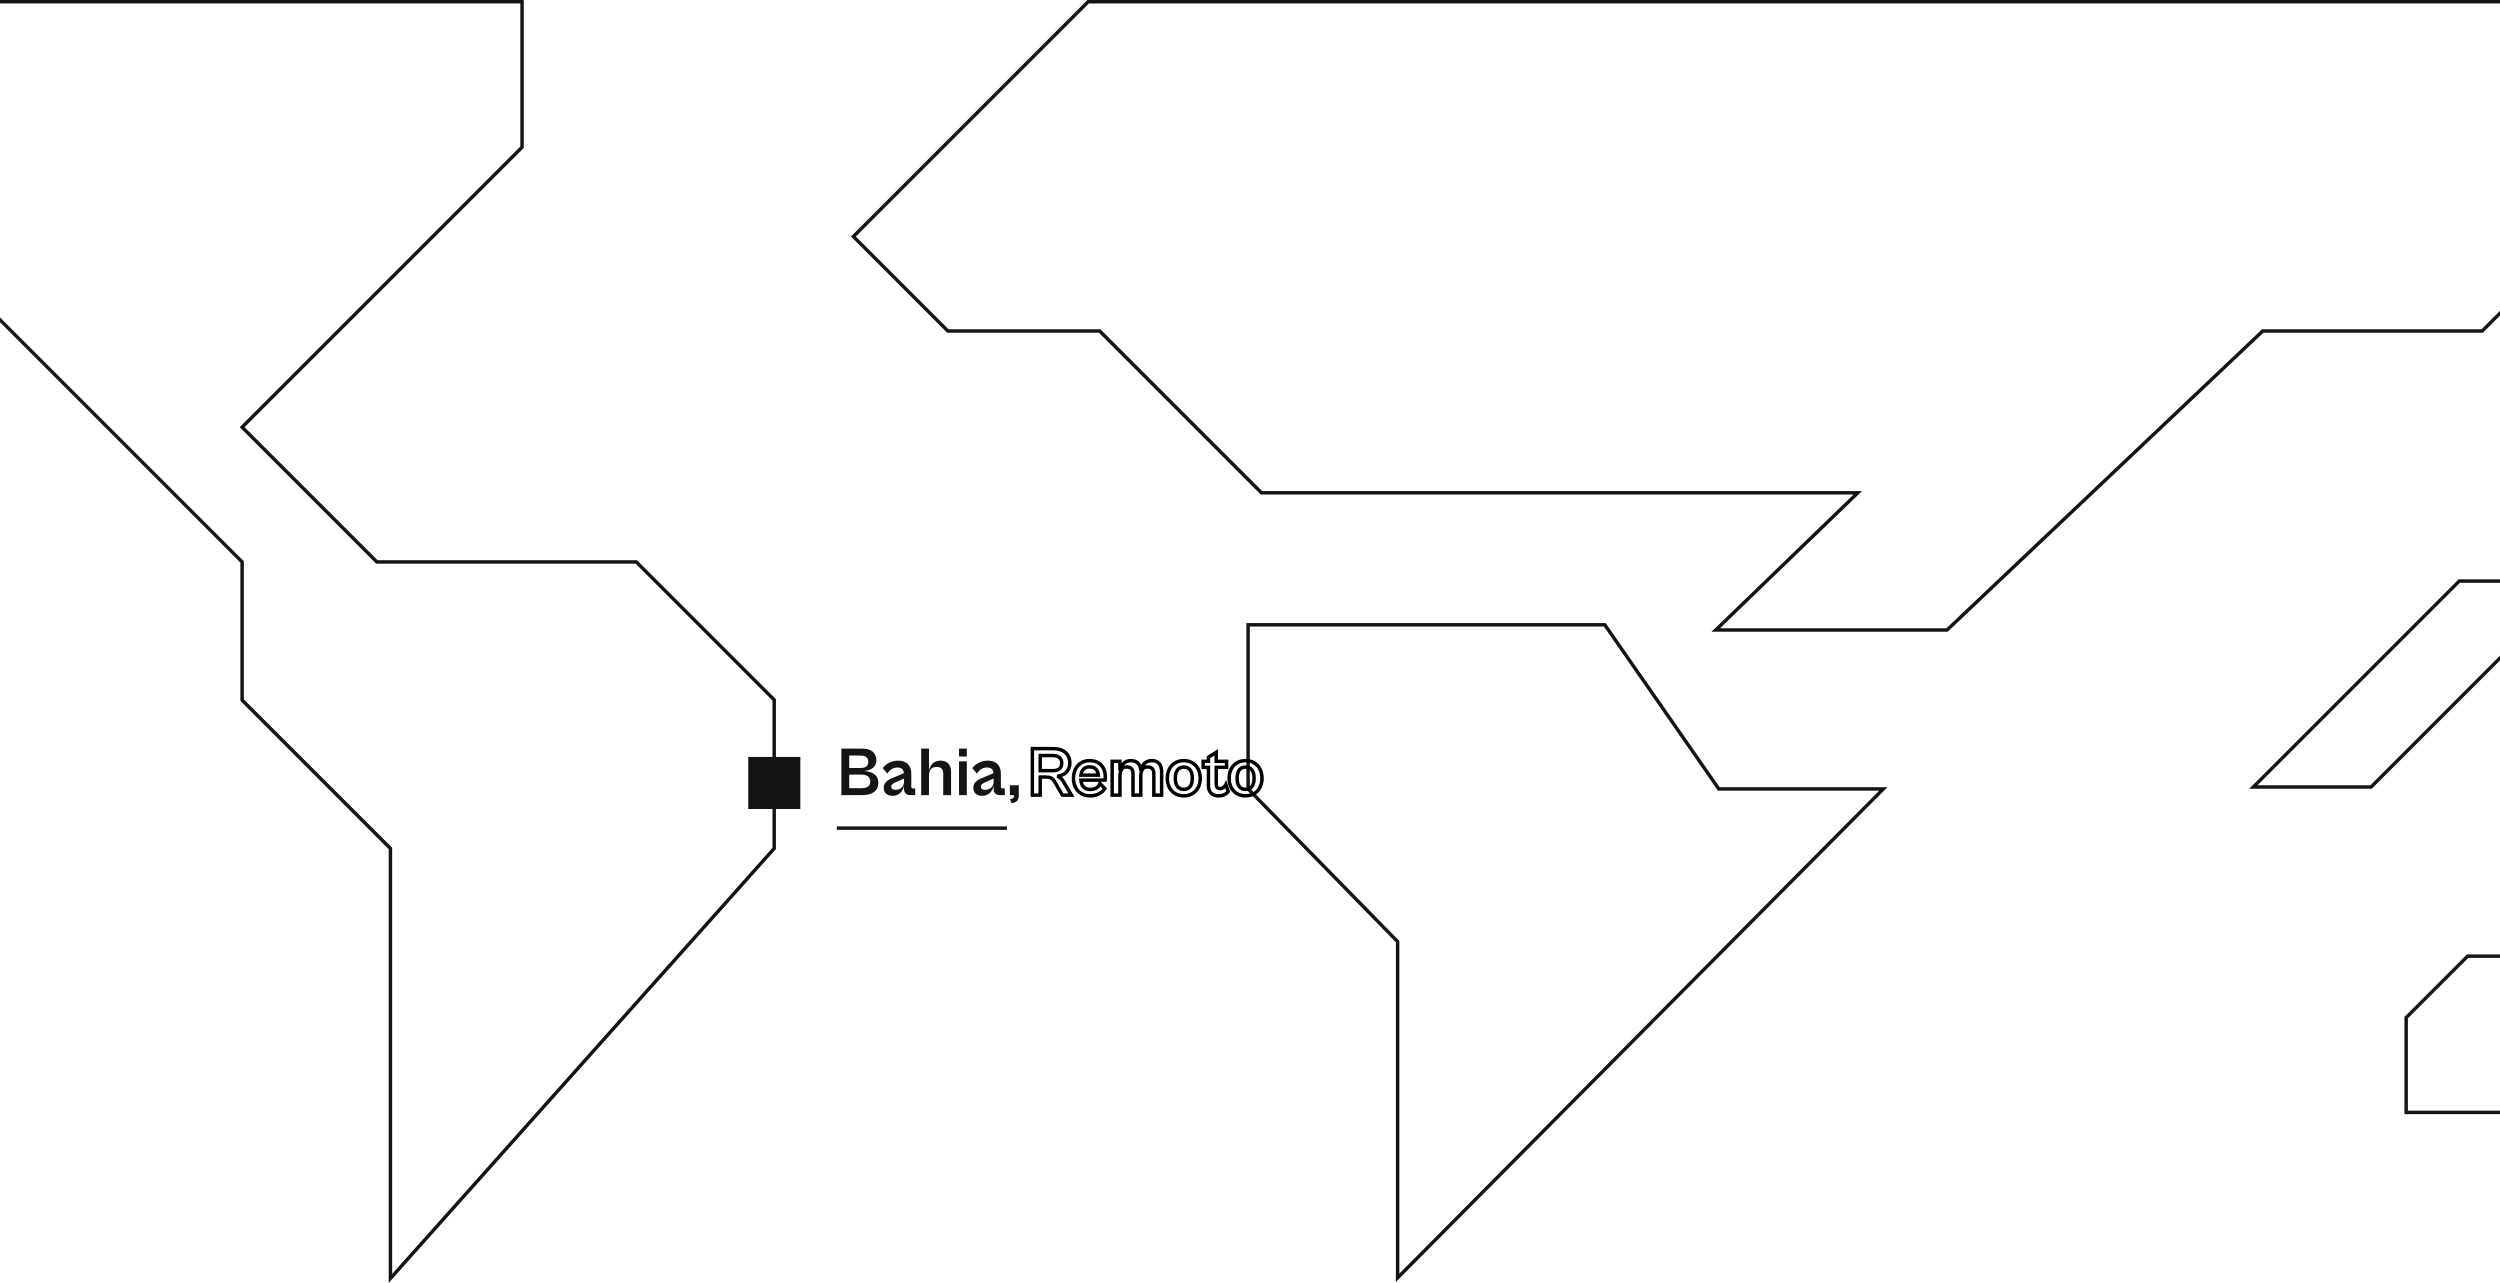
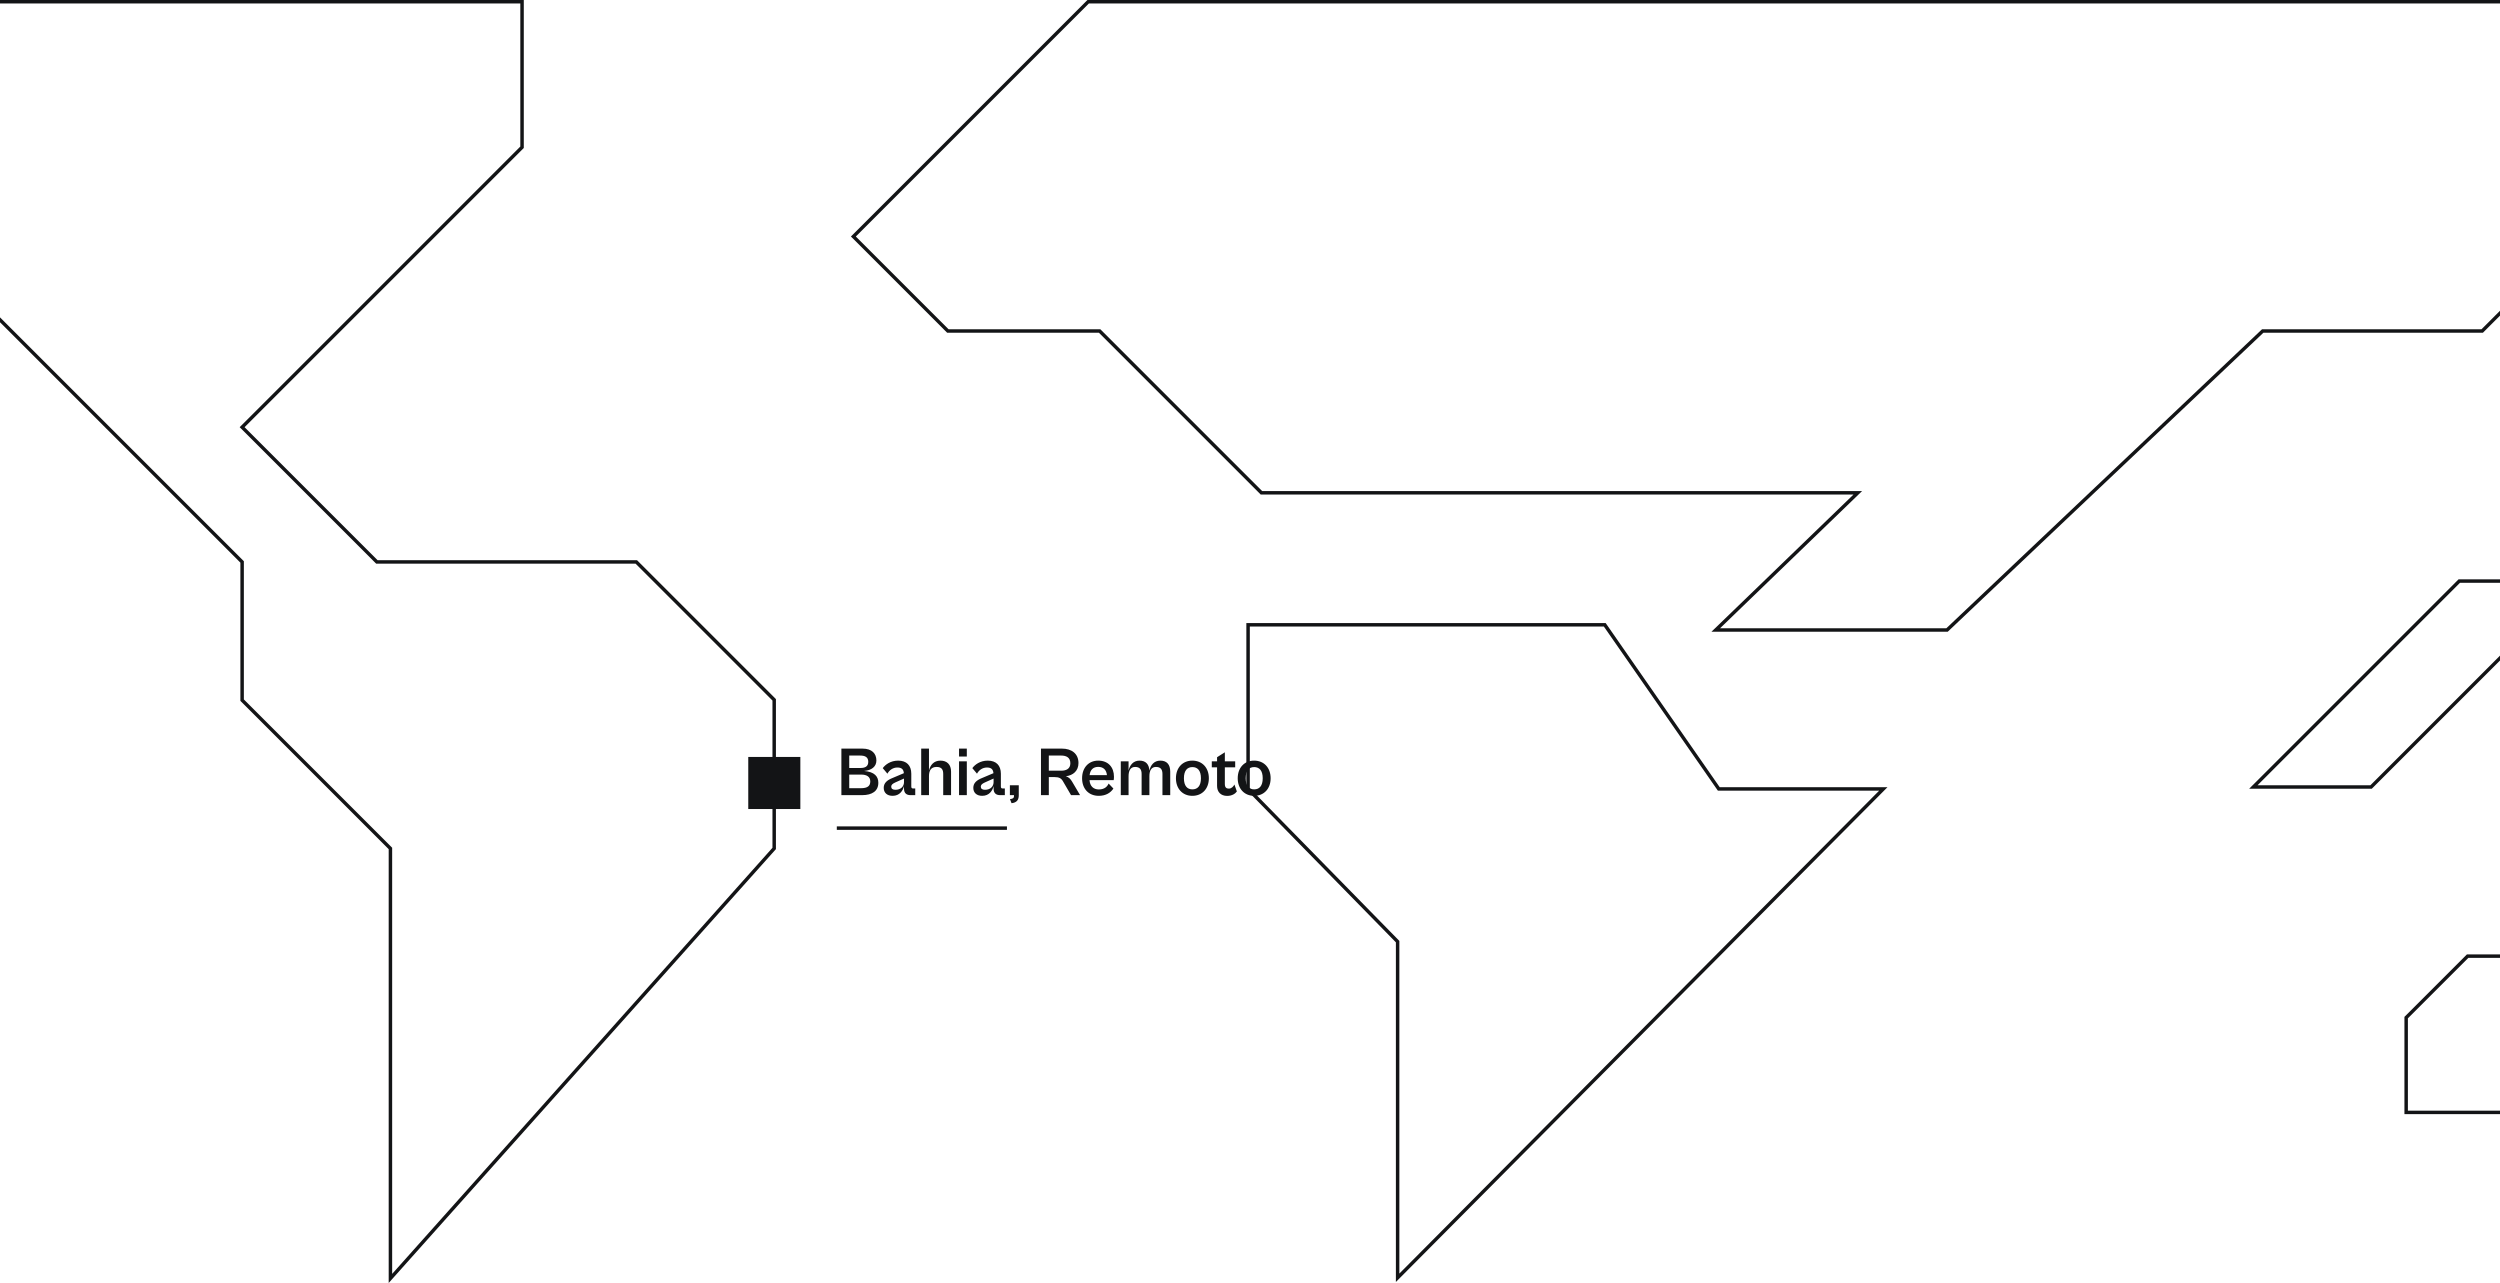
<svg xmlns="http://www.w3.org/2000/svg" width="1440" height="739" viewBox="0 0 1440 739" fill="none">
  <path d="M1583 550.727V640.748L1517.78 705.963L1452.57 640.748H1385.95V586.136L1421.36 550.727H1583Z" stroke="#131416" stroke-width="2" />
  <path d="M1297.93 453.305L1416.56 334.677H1484.38L1365.75 453.305H1297.93Z" stroke="#131416" stroke-width="2" />
  <path d="M217.083 323.675L139.465 246.057L300.703 84.819V1H-143L-21.972 102.624V162.237L139.465 323.675V403.293L224.885 488.713V736.37L445.936 488.713V403.093L366.518 323.675H217.083Z" stroke="#131416" stroke-width="2" />
  <path d="M545.959 190.644L491.547 136.231L626.778 1H1484.18V136.231L1429.76 190.644H1303.34L1121.49 362.884H988.262L1070.08 283.866H726.601L633.38 190.644H545.959Z" stroke="#131416" stroke-width="2" />
  <path d="M990.021 454.424L924.342 359.883H718.898V454.424L805.03 542.374V736L1084.79 454.424H990.021Z" stroke="#131416" stroke-width="2" />
  <rect x="431" y="436" width="30" height="30" fill="#131416" />
-   <path d="M496.6 458C502.36 458 505.92 455.64 505.92 450.88C505.92 447.28 503.76 444.56 497.68 444.08C502 443.72 504.8 441.6 504.8 438.04C504.8 434.08 502.24 431.2 496.8 431.2H484.64V458H496.6ZM495.44 435.2C498.24 435.2 500.12 436.08 500.12 438.8C500.12 441.52 498.28 442.36 495.6 442.36H489.16V435.2H495.44ZM496.04 446.16C499.16 446.16 501.28 447.36 501.28 450.08C501.28 452.8 499.6 454 495.92 454H489.16V446.16H496.04ZM514.144 458.4C518.224 458.4 520.104 455.36 520.704 452.8V454.24C520.704 457.04 522.344 458 524.424 458H527.184V454.16H525.944C525.224 454.16 524.904 453.88 524.904 453V445.68C524.904 440.88 522.184 438.12 517.344 438.12C513.024 438.12 509.984 440.36 508.464 442.44L511.144 445.64C512.264 443.6 514.304 442.08 516.904 442.08C519.584 442.08 520.464 443.4 520.624 445.36L514.104 448.12C510.944 449.36 509.024 451.04 509.024 453.8C509.024 456.6 510.944 458.4 514.144 458.4ZM513.344 453.12C513.344 452.12 514.024 451.44 515.704 450.68L520.704 448.44V450.52C520.704 453.16 518.704 454.92 515.744 454.92C514.104 454.92 513.344 454.24 513.344 453.12ZM535.09 458V447.08C535.09 443.88 536.21 441.76 539.49 441.76C542.49 441.76 543.29 443.4 543.29 445.8V458H547.81V444.44C547.81 440.4 545.49 438.12 541.69 438.12C537.81 438.12 535.81 440.76 535.09 443.84V431.2H530.61V458H535.09ZM556.887 435.76V431.2H552.407V435.76H556.887ZM556.887 458V438.52H552.407V458H556.887ZM565.746 458.4C569.826 458.4 571.706 455.36 572.306 452.8V454.24C572.306 457.04 573.946 458 576.026 458H578.786V454.16H577.546C576.826 454.16 576.506 453.88 576.506 453V445.68C576.506 440.88 573.786 438.12 568.946 438.12C564.626 438.12 561.586 440.36 560.066 442.44L562.746 445.64C563.866 443.6 565.906 442.08 568.506 442.08C571.186 442.08 572.066 443.4 572.226 445.36L565.706 448.12C562.546 449.36 560.626 451.04 560.626 453.8C560.626 456.6 562.546 458.4 565.746 458.4ZM564.946 453.12C564.946 452.12 565.626 451.44 567.306 450.68L572.306 448.44V450.52C572.306 453.16 570.306 454.92 567.346 454.92C565.706 454.92 564.946 454.24 564.946 453.12ZM582.652 462.64C585.652 462.32 586.812 460.76 586.812 458.08V452.32H581.692V458H584.052V458.52C584.052 459.84 583.172 460.12 581.732 460.28L582.652 462.64Z" fill="#131416" />
-   <path d="M599.16 458V459H600.16V458H599.16ZM599.16 447.6V446.6H598.16V447.6H599.16ZM607.32 450.04L606.446 450.526L606.451 450.535L606.456 450.544L607.32 450.04ZM611.96 458L611.096 458.504L611.385 459H611.96V458ZM617.16 458V459H618.912L618.021 457.491L617.16 458ZM612.6 450.28L611.732 450.776L611.735 450.782L611.739 450.789L612.6 450.28ZM608.96 447.12L608.846 446.126L608.673 448.078L608.96 447.12ZM594.64 431.2V430.2H593.64V431.2H594.64ZM594.64 458H593.64V459H594.64V458ZM599.16 443.92H598.16V444.92H599.16V443.92ZM599.16 435.2V434.2H598.16V435.2H599.16ZM600.16 458V447.6H598.16V458H600.16ZM599.16 448.6H602.44V446.6H599.16V448.6ZM602.44 448.6C603.629 448.6 604.424 448.754 605.007 449.042C605.566 449.317 606.021 449.76 606.446 450.526L608.194 449.554C607.619 448.52 606.894 447.743 605.893 447.248C604.916 446.766 603.771 446.6 602.44 446.6V448.6ZM606.456 450.544L611.096 458.504L612.824 457.496L608.184 449.536L606.456 450.544ZM611.96 459H617.16V457H611.96V459ZM618.021 457.491L613.461 449.771L611.739 450.789L616.299 458.509L618.021 457.491ZM613.468 449.784C612.42 447.949 611.158 446.736 609.247 446.162L608.673 448.078C609.962 448.464 610.86 449.251 611.732 450.776L613.468 449.784ZM609.074 448.114C611.346 447.854 613.391 447.001 614.878 445.531C616.378 444.049 617.24 442.006 617.24 439.52H615.24C615.24 441.514 614.562 443.031 613.472 444.109C612.369 445.199 610.774 445.906 608.846 446.126L609.074 448.114ZM617.24 439.52C617.24 436.49 616.107 434.114 614.153 432.516C612.226 430.94 609.599 430.2 606.72 430.2V432.2C609.281 432.2 611.414 432.86 612.887 434.064C614.333 435.246 615.24 437.03 615.24 439.52H617.24ZM606.72 430.2H594.64V432.2H606.72V430.2ZM593.64 431.2V458H595.64V431.2H593.64ZM594.64 459H599.16V457H594.64V459ZM606.28 436.2C607.607 436.2 608.684 436.448 609.406 436.96C610.067 437.43 610.56 438.212 610.56 439.64H612.56C612.56 437.668 611.833 436.23 610.564 435.33C609.356 434.472 607.793 434.2 606.28 434.2V436.2ZM610.56 439.64C610.56 440.97 610.081 441.714 609.418 442.172C608.691 442.672 607.606 442.92 606.28 442.92V444.92C607.794 444.92 609.349 444.648 610.552 443.818C611.819 442.946 612.56 441.55 612.56 439.64H610.56ZM606.28 442.92H599.16V444.92H606.28V442.92ZM600.16 443.92V435.2H598.16V443.92H600.16ZM599.16 436.2H606.28V434.2H599.16V436.2ZM636.362 454.2L637.196 454.751L637.637 454.085L637.084 453.508L636.362 454.2ZM633.602 451.32L634.324 450.628L633.288 449.547L632.686 450.918L633.602 451.32ZM622.602 449.36V448.36H621.531L621.604 449.429L622.602 449.36ZM636.522 449.36V450.36H637.342L637.502 449.556L636.522 449.36ZM632.642 446.48V447.48H633.751L633.637 446.377L632.642 446.48ZM622.642 446.48L621.648 446.367L621.521 447.48H622.642V446.48ZM627.922 459.4C632.599 459.4 635.543 457.254 637.196 454.751L635.528 453.649C634.221 455.626 631.885 457.4 627.922 457.4V459.4ZM637.084 453.508L634.324 450.628L632.88 452.012L635.64 454.892L637.084 453.508ZM632.686 450.918C632.377 451.623 631.914 452.31 631.202 452.824C630.499 453.331 629.48 453.72 627.962 453.72V455.72C629.844 455.72 631.285 455.229 632.372 454.446C633.449 453.67 634.107 452.657 634.518 451.722L632.686 450.918ZM627.962 453.72C626.63 453.72 625.62 453.318 624.916 452.63C624.208 451.937 623.707 450.852 623.6 449.291L621.604 449.429C621.737 451.348 622.376 452.943 623.518 454.06C624.664 455.182 626.214 455.72 627.962 455.72V453.72ZM622.602 450.36H636.522V448.36H622.602V450.36ZM637.502 449.556C637.599 449.075 637.682 448.167 637.682 447.4H635.682C635.682 448.073 635.605 448.845 635.541 449.164L637.502 449.556ZM637.682 447.4C637.682 444.503 636.811 441.92 635.062 440.052C633.304 438.174 630.753 437.12 627.602 437.12V439.12C630.29 439.12 632.28 440.006 633.602 441.418C634.933 442.84 635.682 444.897 635.682 447.4H637.682ZM627.602 437.12C624.604 437.12 622.01 438.231 620.171 440.227C618.339 442.217 617.322 445.013 617.322 448.28H619.322C619.322 445.427 620.205 443.143 621.642 441.583C623.074 440.029 625.119 439.12 627.602 439.12V437.12ZM617.322 448.28C617.322 451.529 618.34 454.32 620.221 456.307C622.106 458.3 624.78 459.4 627.922 459.4V457.4C625.263 457.4 623.138 456.48 621.673 454.933C620.204 453.38 619.322 451.111 619.322 448.28H617.322ZM627.602 442.72C628.889 442.72 629.801 443.081 630.424 443.671C631.054 444.267 631.504 445.208 631.647 446.583L633.637 446.377C633.459 444.672 632.87 443.233 631.8 442.219C630.723 441.199 629.275 440.72 627.602 440.72V442.72ZM632.642 445.48H622.642V447.48H632.642V445.48ZM623.635 446.593C623.796 445.182 624.272 444.237 624.905 443.645C625.532 443.059 626.419 442.72 627.602 442.72V440.72C626.024 440.72 624.611 441.181 623.539 442.185C622.471 443.183 621.848 444.618 621.648 446.367L623.635 446.593ZM645.09 458V459H646.09V458H645.09ZM652.61 458H651.61V459H652.61V458ZM657.09 458V459H658.09V458H657.09ZM664.61 458H663.61V459H664.61V458ZM669.09 458V459H670.09V458H669.09ZM657.09 443.88L656.091 443.934L658.066 444.096L657.09 443.88ZM645.09 443.84H644.09L646.064 444.068L645.09 443.84ZM645.09 438.52H646.09V437.52H645.09V438.52ZM640.61 438.52V437.52H639.61V438.52H640.61ZM640.61 458H639.61V459H640.61V458ZM646.09 458V447.08H644.09V458H646.09ZM646.09 447.08C646.09 445.569 646.359 444.465 646.816 443.768C647.23 443.138 647.846 442.76 648.85 442.76V440.76C647.214 440.76 645.95 441.442 645.144 442.672C644.381 443.835 644.09 445.391 644.09 447.08H646.09ZM648.85 442.76C650.008 442.76 650.626 443.056 650.978 443.445C651.349 443.856 651.61 444.573 651.61 445.8H653.61C653.61 444.347 653.311 443.044 652.462 442.105C651.594 441.144 650.332 440.76 648.85 440.76V442.76ZM651.61 445.8V458H653.61V445.8H651.61ZM652.61 459H657.09V457H652.61V459ZM658.09 458V447.08H656.09V458H658.09ZM658.09 447.08C658.09 445.569 658.359 444.465 658.816 443.768C659.23 443.138 659.846 442.76 660.85 442.76V440.76C659.214 440.76 657.95 441.442 657.144 442.672C656.381 443.835 656.09 445.391 656.09 447.08H658.09ZM660.85 442.76C662.008 442.76 662.626 443.056 662.978 443.445C663.349 443.856 663.61 444.573 663.61 445.8H665.61C665.61 444.347 665.311 443.044 664.462 442.105C663.594 441.144 662.332 440.76 660.85 440.76V442.76ZM663.61 445.8V458H665.61V445.8H663.61ZM664.61 459H669.09V457H664.61V459ZM670.09 458V444.44H668.09V458H670.09ZM670.09 444.44C670.09 442.273 669.565 440.421 668.393 439.101C667.203 437.762 665.48 437.12 663.41 437.12V439.12C665.06 439.12 666.177 439.618 666.897 440.429C667.635 441.259 668.09 442.567 668.09 444.44H670.09ZM663.41 437.12C661.283 437.12 659.614 437.897 658.394 439.146C657.197 440.373 656.48 442.003 656.114 443.664L658.066 444.096C658.38 442.677 658.963 441.427 659.826 440.544C660.666 439.683 661.817 439.12 663.41 439.12V437.12ZM658.089 443.826C657.98 441.833 657.398 440.131 656.228 438.924C655.045 437.704 653.389 437.12 651.41 437.12V439.12C652.991 439.12 654.075 439.576 654.792 440.316C655.522 441.069 656 442.247 656.091 443.934L658.089 443.826ZM651.41 437.12C649.304 437.12 647.647 437.886 646.428 439.123C645.231 440.337 644.504 441.954 644.116 443.612L646.064 444.068C646.396 442.646 646.989 441.403 647.852 440.527C648.693 439.674 649.836 439.12 651.41 439.12V437.12ZM646.09 443.84V438.52H644.09V443.84H646.09ZM645.09 437.52H640.61V439.52H645.09V437.52ZM639.61 438.52V458H641.61V438.52H639.61ZM640.61 459H645.09V457H640.61V459ZM681.818 459.4C684.908 459.4 687.56 458.284 689.436 456.29C691.307 454.301 692.338 451.513 692.338 448.28H690.338C690.338 451.087 689.448 453.359 687.979 454.92C686.516 456.476 684.408 457.4 681.818 457.4V459.4ZM692.338 448.28C692.338 445.029 691.308 442.23 689.437 440.236C687.561 438.236 684.908 437.12 681.818 437.12V439.12C684.408 439.12 686.515 440.044 687.979 441.604C689.447 443.17 690.338 445.451 690.338 448.28H692.338ZM681.818 437.12C678.764 437.12 676.131 438.239 674.266 440.238C672.407 442.232 671.378 445.029 671.378 448.28H673.378C673.378 445.451 674.268 443.168 675.729 441.602C677.185 440.041 679.272 439.12 681.818 439.12V437.12ZM671.378 448.28C671.378 451.513 672.408 454.3 674.267 456.288C676.132 458.281 678.764 459.4 681.818 459.4V457.4C679.272 457.4 677.184 456.479 675.728 454.922C674.267 453.36 673.378 451.087 673.378 448.28H671.378ZM681.858 453.68C680.653 453.68 679.742 453.289 679.108 452.523C678.451 451.727 677.978 450.389 677.978 448.28H675.978C675.978 450.651 676.505 452.513 677.567 453.797C678.654 455.111 680.182 455.68 681.858 455.68V453.68ZM677.978 448.28C677.978 446.149 678.452 444.8 679.11 444C679.743 443.231 680.654 442.84 681.858 442.84V440.84C680.182 440.84 678.652 441.409 677.566 442.73C676.504 444.02 675.978 445.891 675.978 448.28H677.978ZM681.858 442.84C683.086 442.84 684.006 443.234 684.642 444.003C685.304 444.802 685.778 446.149 685.778 448.28H687.778C687.778 445.891 687.252 444.018 686.183 442.727C685.09 441.406 683.55 440.84 681.858 440.84V442.84ZM685.778 448.28C685.778 450.39 685.305 451.726 684.644 452.521C684.007 453.286 683.086 453.68 681.858 453.68V455.68C683.549 455.68 685.088 455.114 686.182 453.799C687.251 452.514 687.778 450.65 687.778 448.28H685.778ZM707.469 455.88L708.297 456.441L708.579 456.024L708.413 455.55L707.469 455.88ZM706.069 451.88L707.013 451.55L706.232 449.318L705.174 451.433L706.069 451.88ZM700.549 442V441H699.549V442H700.549ZM706.509 442V443H707.509V442H706.509ZM706.509 438.52H707.509V437.52H706.509V438.52ZM700.549 438.52H699.549V439.52H700.549V438.52ZM700.549 433.32H701.549V431.502L700.013 432.475L700.549 433.32ZM696.069 436.16L695.533 435.315L695.069 435.61V436.16H696.069ZM696.069 438.52V439.52H697.069V438.52H696.069ZM693.029 438.52V437.52H692.029V438.52H693.029ZM693.029 442H692.029V443H693.029V442ZM696.069 442H697.069V441H696.069V442ZM701.869 459.44C705.023 459.44 707.261 457.97 708.297 456.441L706.641 455.319C705.996 456.27 704.394 457.44 701.869 457.44V459.44ZM708.413 455.55L707.013 451.55L705.125 452.21L706.525 456.21L708.413 455.55ZM705.174 451.433C704.674 452.434 703.815 453.24 702.869 453.24V455.24C704.963 455.24 706.344 453.566 706.963 452.327L705.174 451.433ZM702.869 453.24C702.313 453.24 702.045 453.126 701.903 452.991C701.768 452.862 701.549 452.524 701.549 451.6H699.549C699.549 452.796 699.829 453.778 700.524 454.439C701.212 455.094 702.105 455.24 702.869 455.24V453.24ZM701.549 451.6V442H699.549V451.6H701.549ZM700.549 443H706.509V441H700.549V443ZM707.509 442V438.52H705.509V442H707.509ZM706.509 437.52H700.549V439.52H706.509V437.52ZM701.549 438.52V433.32H699.549V438.52H701.549ZM700.013 432.475L695.533 435.315L696.604 437.005L701.084 434.165L700.013 432.475ZM695.069 436.16V438.52H697.069V436.16H695.069ZM696.069 437.52H693.029V439.52H696.069V437.52ZM692.029 438.52V442H694.029V438.52H692.029ZM693.029 443H696.069V441H693.029V443ZM695.069 442V452.68H697.069V442H695.069ZM695.069 452.68C695.069 454.606 695.665 456.316 696.875 457.55C698.087 458.787 699.814 459.44 701.869 459.44V457.44C700.244 457.44 699.07 456.933 698.303 456.15C697.532 455.364 697.069 454.194 697.069 452.68H695.069ZM717.404 459.4C720.494 459.4 723.146 458.284 725.022 456.29C726.893 454.301 727.924 451.513 727.924 448.28H725.924C725.924 451.087 725.034 453.359 723.565 454.92C722.101 456.476 719.994 457.4 717.404 457.4V459.4ZM727.924 448.28C727.924 445.029 726.894 442.23 725.023 440.236C723.147 438.236 720.494 437.12 717.404 437.12V439.12C719.994 439.12 722.101 440.044 723.564 441.604C725.033 443.17 725.924 445.451 725.924 448.28H727.924ZM717.404 437.12C714.35 437.12 711.717 438.239 709.852 440.238C707.993 442.232 706.964 445.029 706.964 448.28H708.964C708.964 445.451 709.854 443.168 711.315 441.602C712.771 440.041 714.858 439.12 717.404 439.12V437.12ZM706.964 448.28C706.964 451.513 707.994 454.3 709.853 456.288C711.718 458.281 714.35 459.4 717.404 459.4V457.4C714.858 457.4 712.77 456.479 711.314 454.922C709.853 453.36 708.964 451.087 708.964 448.28H706.964ZM717.444 453.68C716.239 453.68 715.328 453.289 714.694 452.523C714.037 451.727 713.564 450.389 713.564 448.28H711.564C711.564 450.651 712.091 452.513 713.153 453.797C714.24 455.111 715.768 455.68 717.444 455.68V453.68ZM713.564 448.28C713.564 446.149 714.038 444.8 714.696 444C715.329 443.231 716.24 442.84 717.444 442.84V440.84C715.768 440.84 714.238 441.409 713.152 442.73C712.09 444.02 711.564 445.891 711.564 448.28H713.564ZM717.444 442.84C718.672 442.84 719.592 443.234 720.228 444.003C720.89 444.802 721.364 446.149 721.364 448.28H723.364C723.364 445.891 722.838 444.018 721.769 442.727C720.676 441.406 719.136 440.84 717.444 440.84V442.84ZM721.364 448.28C721.364 450.39 720.891 451.726 720.23 452.521C719.593 453.286 718.672 453.68 717.444 453.68V455.68C719.135 455.68 720.674 455.114 721.768 453.799C722.837 452.514 723.364 450.65 723.364 448.28H721.364Z" fill="black" />
+   <path d="M496.6 458C502.36 458 505.92 455.64 505.92 450.88C505.92 447.28 503.76 444.56 497.68 444.08C502 443.72 504.8 441.6 504.8 438.04C504.8 434.08 502.24 431.2 496.8 431.2H484.64V458H496.6ZM495.44 435.2C498.24 435.2 500.12 436.08 500.12 438.8C500.12 441.52 498.28 442.36 495.6 442.36H489.16V435.2H495.44ZM496.04 446.16C499.16 446.16 501.28 447.36 501.28 450.08C501.28 452.8 499.6 454 495.92 454H489.16V446.16H496.04ZM514.144 458.4C518.224 458.4 520.104 455.36 520.704 452.8V454.24C520.704 457.04 522.344 458 524.424 458H527.184V454.16H525.944C525.224 454.16 524.904 453.88 524.904 453V445.68C524.904 440.88 522.184 438.12 517.344 438.12C513.024 438.12 509.984 440.36 508.464 442.44L511.144 445.64C512.264 443.6 514.304 442.08 516.904 442.08C519.584 442.08 520.464 443.4 520.624 445.36L514.104 448.12C510.944 449.36 509.024 451.04 509.024 453.8C509.024 456.6 510.944 458.4 514.144 458.4ZM513.344 453.12C513.344 452.12 514.024 451.44 515.704 450.68L520.704 448.44V450.52C520.704 453.16 518.704 454.92 515.744 454.92C514.104 454.92 513.344 454.24 513.344 453.12ZM535.09 458V447.08C535.09 443.88 536.21 441.76 539.49 441.76C542.49 441.76 543.29 443.4 543.29 445.8V458H547.81V444.44C547.81 440.4 545.49 438.12 541.69 438.12C537.81 438.12 535.81 440.76 535.09 443.84V431.2H530.61V458H535.09ZM556.887 435.76V431.2H552.407V435.76H556.887ZM556.887 458V438.52H552.407V458H556.887ZM565.746 458.4C569.826 458.4 571.706 455.36 572.306 452.8V454.24C572.306 457.04 573.946 458 576.026 458H578.786V454.16H577.546C576.826 454.16 576.506 453.88 576.506 453V445.68C576.506 440.88 573.786 438.12 568.946 438.12C564.626 438.12 561.586 440.36 560.066 442.44L562.746 445.64C563.866 443.6 565.906 442.08 568.506 442.08C571.186 442.08 572.066 443.4 572.226 445.36L565.706 448.12C562.546 449.36 560.626 451.04 560.626 453.8C560.626 456.6 562.546 458.4 565.746 458.4ZM564.946 453.12C564.946 452.12 565.626 451.44 567.306 450.68L572.306 448.44V450.52C572.306 453.16 570.306 454.92 567.346 454.92C565.706 454.92 564.946 454.24 564.946 453.12ZM582.652 462.64C585.652 462.32 586.812 460.76 586.812 458.08V452.32H581.692V458H584.052V458.52C584.052 459.84 583.172 460.12 581.732 460.28L582.652 462.64ZM604.121 458V447.6H607.401C609.921 447.6 611.281 448.24 612.281 450.04L616.921 458H622.121L617.561 450.28C616.601 448.6 615.521 447.6 613.921 447.12C618.121 446.64 621.201 444 621.201 439.52C621.201 434 617.121 431.2 611.681 431.2H599.601V458H604.121ZM611.241 435.2C614.081 435.2 616.521 436.24 616.521 439.64C616.521 442.88 614.081 443.92 611.241 443.92H604.121V435.2H611.241ZM632.883 458.4C637.203 458.4 639.843 456.44 641.323 454.2L638.563 451.32C637.843 452.96 636.323 454.72 632.923 454.72C629.843 454.72 627.803 452.84 627.563 449.36H641.483C641.563 448.96 641.643 448.12 641.643 447.4C641.643 442 638.403 438.12 632.563 438.12C627.083 438.12 623.283 442.16 623.283 448.28C623.283 454.36 627.083 458.4 632.883 458.4ZM632.563 441.72C635.523 441.72 637.283 443.4 637.603 446.48H627.603C627.963 443.32 629.803 441.72 632.563 441.72ZM650.051 458V447.08C650.051 443.88 651.171 441.76 653.811 441.76C656.451 441.76 657.571 443.12 657.571 445.8V458H662.051V447.08C662.051 443.88 663.171 441.76 665.811 441.76C668.451 441.76 669.571 443.12 669.571 445.8V458H674.051V444.44C674.051 440.4 672.091 438.12 668.371 438.12C664.651 438.12 662.731 440.8 662.051 443.88C661.851 440.2 659.931 438.12 656.371 438.12C652.691 438.12 650.771 440.76 650.051 443.84V438.52H645.571V458H650.051ZM686.779 458.4C692.459 458.4 696.299 454.32 696.299 448.28C696.299 442.2 692.459 438.12 686.779 438.12C681.179 438.12 677.339 442.2 677.339 448.28C677.339 454.32 681.179 458.4 686.779 458.4ZM686.819 454.68C683.939 454.68 681.939 452.76 681.939 448.28C681.939 443.76 683.939 441.84 686.819 441.84C689.739 441.84 691.739 443.76 691.739 448.28C691.739 452.76 689.739 454.68 686.819 454.68ZM706.83 458.44C709.67 458.44 711.59 457.12 712.43 455.88L711.03 451.88C710.47 453 709.35 454.24 707.83 454.24C706.51 454.24 705.51 453.72 705.51 451.6V442H711.47V438.52H705.51V433.32L701.03 436.16V438.52H697.99V442H701.03V452.68C701.03 456.12 703.15 458.44 706.83 458.44ZM722.365 458.4C728.045 458.4 731.885 454.32 731.885 448.28C731.885 442.2 728.045 438.12 722.365 438.12C716.765 438.12 712.925 442.2 712.925 448.28C712.925 454.32 716.765 458.4 722.365 458.4ZM722.405 454.68C719.525 454.68 717.525 452.76 717.525 448.28C717.525 443.76 719.525 441.84 722.405 441.84C725.325 441.84 727.325 443.76 727.325 448.28C727.325 452.76 725.325 454.68 722.405 454.68Z" fill="#131416" />
  <path d="M482 477H580" stroke="#131416" stroke-width="2" />
</svg>
